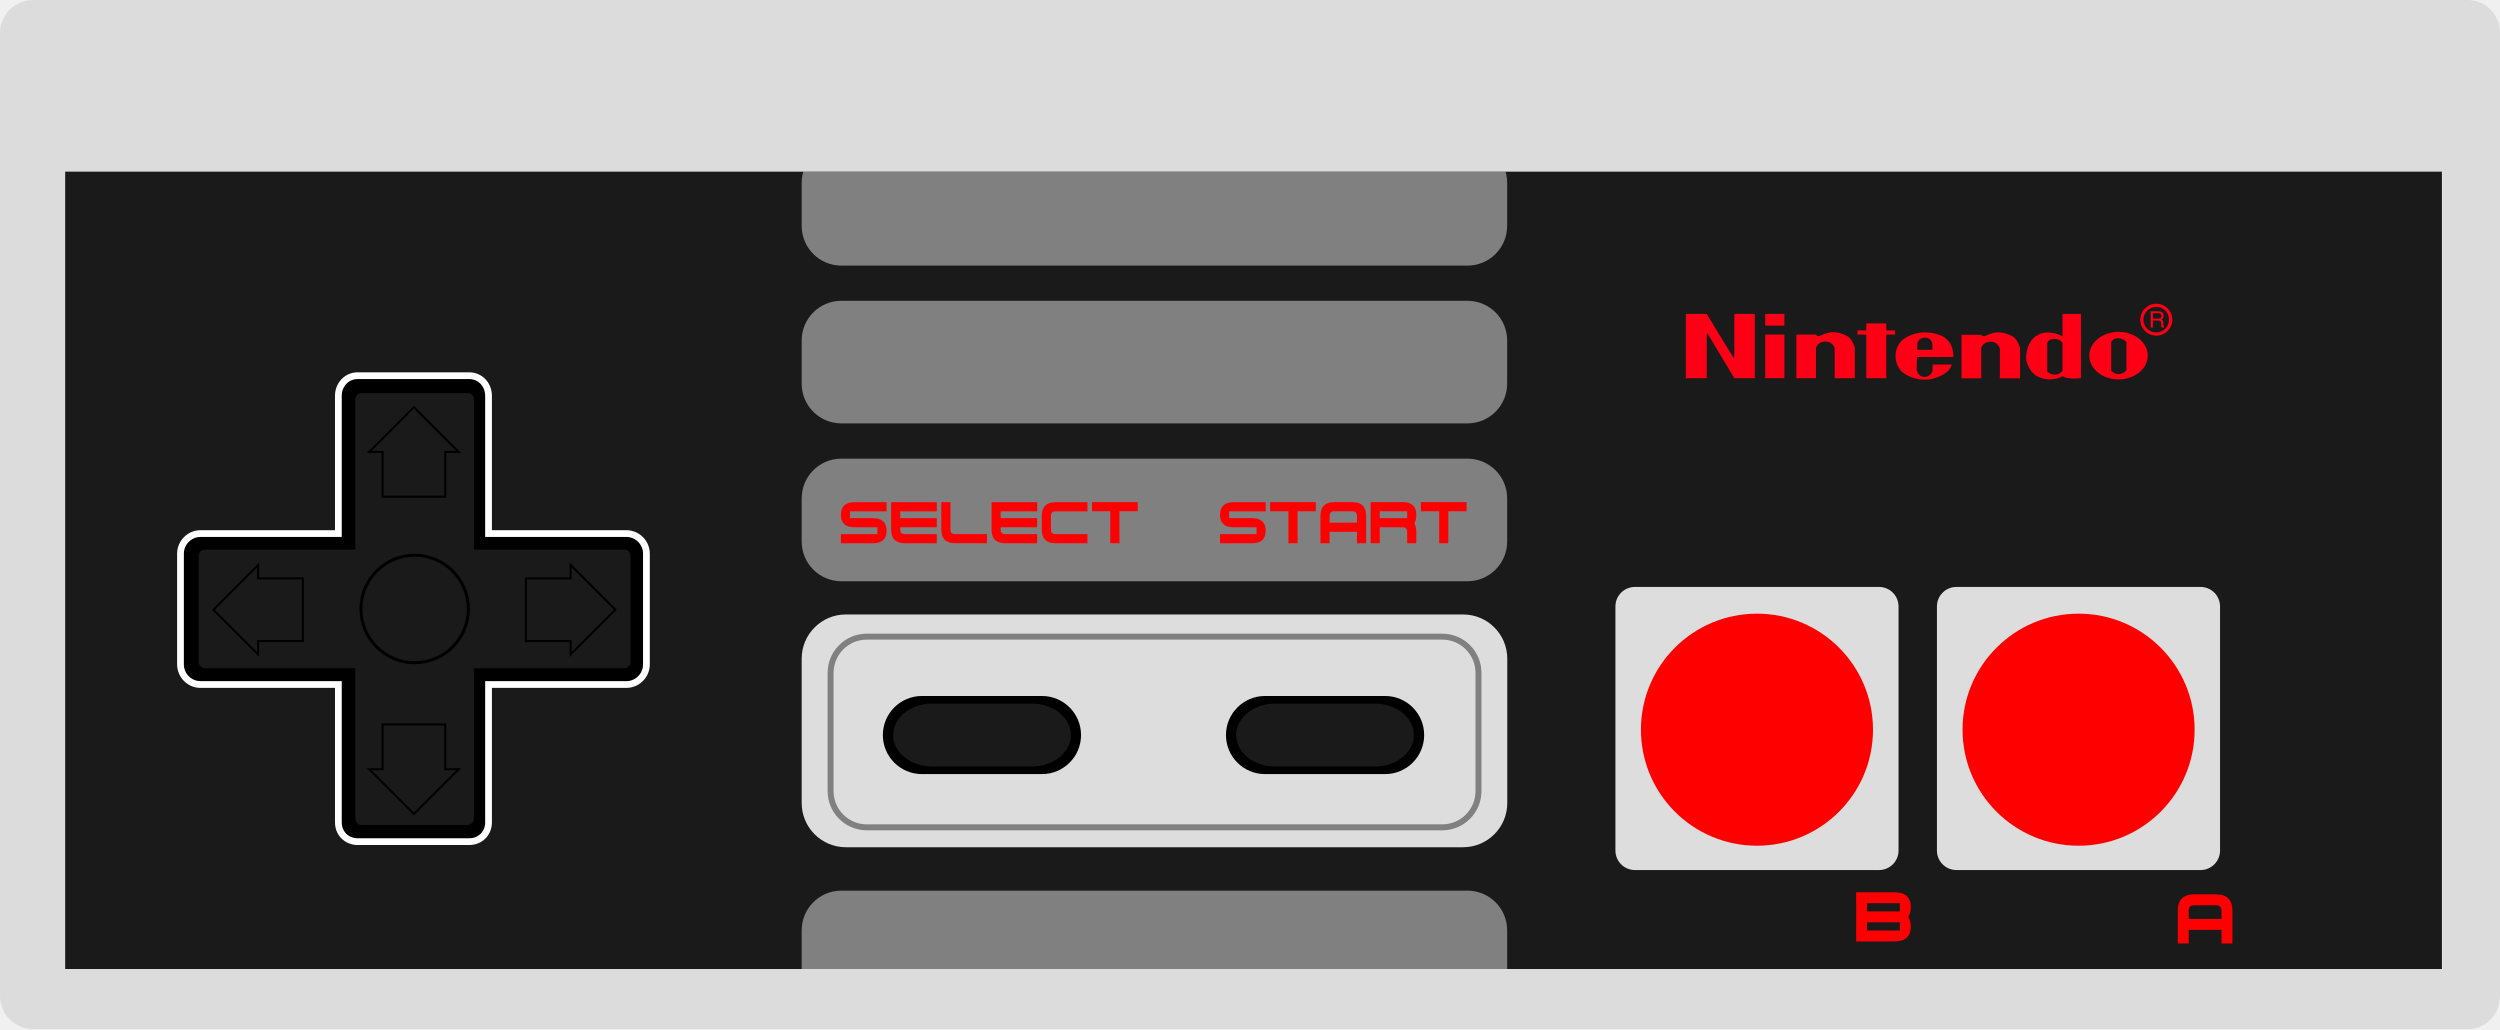
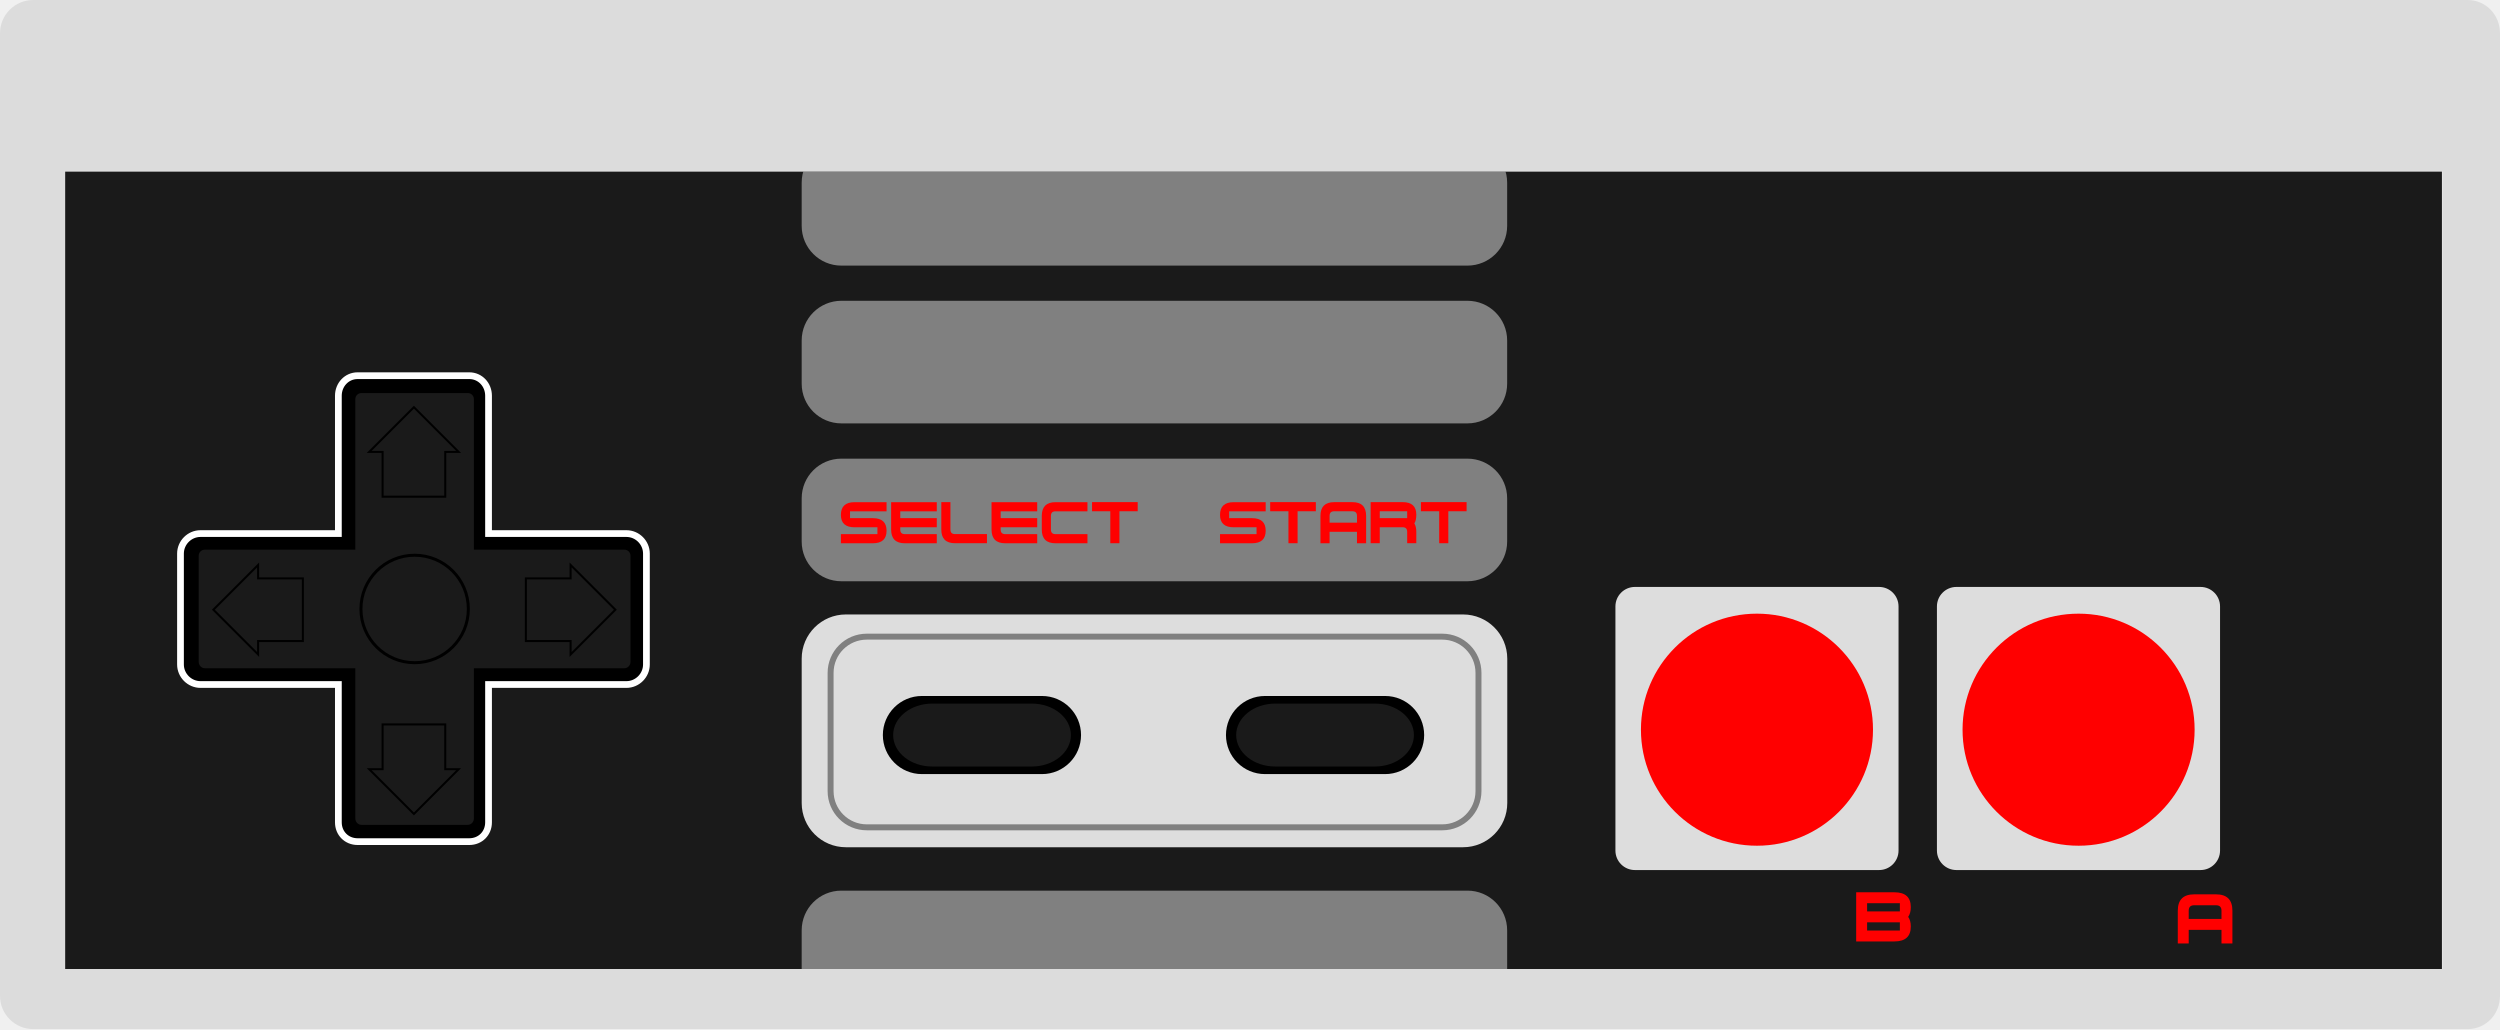
<svg xmlns="http://www.w3.org/2000/svg" version="1.1" id="svg2" x="0px" y="0px" width="612.002px" height="251.924px" viewBox="-0.004 270.034 612.002 251.924" enable-background="new -0.004 270.034 612.002 251.924" xml:space="preserve">
  <g>
    <g>
      <rect id="rect11983" x="15.947" y="311.988" fill="#1A1A1A" width="581.833" height="195.284" />
      <path id="rect12203" fill="#808080" d="M205.958,305.043h153.281c5.362,0,9.709,4.347,9.709,9.709v10.594      c0,5.362-4.347,9.709-9.709,9.709H205.958c-5.362,0-9.709-4.347-9.709-9.709v-10.594      C196.25,309.39,200.597,305.043,205.958,305.043z" />
      <path id="rect13178" fill="#808080" d="M205.958,488.063h153.281c5.362,0,9.709,4.347,9.709,9.709v10.594      c0,5.362-4.347,9.709-9.709,9.709H205.958c-5.362,0-9.709-4.347-9.709-9.709v-10.594      C196.25,492.409,200.597,488.063,205.958,488.063z" />
      <path id="rect11976" fill="#DCDCDC" d="M8.147,270.034c-4.508,0-8.152,3.644-8.152,8.152v235.621      c0,4.508,3.645,8.152,8.152,8.151h595.897c4.508,0,7.953-3.644,7.953-8.151V278.186c0-4.508-3.445-8.152-7.953-8.152H8.147      L8.147,270.034z M15.902,311.988h581.986v195.25H15.902V311.988L15.902,311.988z" />
      <path id="rect2235" stroke="#FFFFFF" stroke-width="1.652" stroke-linecap="round" d="M87.542,362.004      c-2.686,0-4.713,2.216-4.713,4.902v33.747H49.082c-2.686,0-4.902,2.217-4.902,4.902v27.148c0,2.686,2.216,4.901,4.902,4.901      h33.747v33.747c0,2.686,2.028,4.714,4.713,4.714h27.337c2.686,0,4.713-2.027,4.713-4.714v-33.747h33.747      c2.686,0,4.902-2.216,4.902-4.901v-27.148c0-2.686-2.216-4.902-4.902-4.902h-33.747v-33.747c0-2.686-2.028-4.902-4.713-4.902      H87.542z" />
      <path id="rect3757" fill="#1A1A1A" d="M88.484,366.254c-0.85,0-1.506,0.657-1.506,1.506v36.832H50.146      c-0.849,0-1.506,0.656-1.506,1.506v25.948c0,0.85,0.657,1.574,1.506,1.574h36.832v36.765c0,0.849,0.657,1.574,1.506,1.574H114.5      c0.85,0,1.506-0.726,1.506-1.574V433.62h36.832c0.85,0,1.506-0.725,1.506-1.574v-25.948c0-0.85-0.657-1.506-1.506-1.506h-36.832      V367.76c0-0.85-0.656-1.506-1.506-1.506H88.484z" />
      <path id="rect11986" fill="#808080" d="M205.958,343.667h153.281c5.362,0,9.709,4.347,9.709,9.708v10.594      c0,5.362-4.347,9.709-9.709,9.709H205.958c-5.362,0-9.709-4.347-9.709-9.709v-10.594      C196.25,348.014,200.597,343.667,205.958,343.667z" />
      <g id="g12011" transform="matrix(2.904224,0,0,2.904224,-597.2949,-994.3733)">
        <path id="rect11997" fill="#DDDDDD" d="M343.472,484.842h20.578c0.908,0,1.643,0.736,1.643,1.643v20.578       c0,0.907-0.735,1.643-1.643,1.643h-20.578c-0.908,0-1.643-0.736-1.643-1.643v-20.578       C341.829,485.577,342.565,484.842,343.472,484.842z" />
        <path id="path12001" fill="#FF0000" d="M363.54,496.875c0,5.402-4.379,9.78-9.78,9.78s-9.78-4.379-9.78-9.78       s4.379-9.78,9.78-9.78S363.54,491.473,363.54,496.875z" />
      </g>
      <g id="g12007" transform="matrix(2.904224,0,0,2.904224,-597.2949,-994.3733)">
        <path id="rect12003" fill="#DDDDDD" d="M370.572,484.842h20.578c0.907,0,1.643,0.736,1.643,1.643v20.578       c0,0.907-0.736,1.643-1.643,1.643h-20.578c-0.908,0-1.643-0.736-1.643-1.643v-20.578       C368.929,485.577,369.665,484.842,370.572,484.842z" />
        <path id="path12005" fill="#FF0000" d="M390.65,496.875c0,5.402-4.379,9.78-9.78,9.78c-5.402,0-9.781-4.379-9.781-9.78       s4.379-9.78,9.781-9.78C386.271,487.094,390.65,491.473,390.65,496.875z" />
      </g>
      <path id="rect12205" fill="#808080" d="M205.958,382.312h153.281c5.362,0,9.709,4.347,9.709,9.709v10.594      c0,5.362-4.347,9.709-9.709,9.709H205.958c-5.362,0-9.709-4.347-9.709-9.709v-10.594      C196.249,386.659,200.597,382.312,205.958,382.312z" />
      <path id="rect12199" fill="#DDDDDD" d="M207.071,420.454h151.087c5.976,0,10.82,4.845,10.82,10.821v35.343      c0,5.977-4.845,10.821-10.82,10.821H207.071c-5.977,0-10.821-4.845-10.821-10.821v-35.343      C196.249,425.299,201.094,420.454,207.071,420.454z" />
      <path id="rect12207" fill="none" stroke="#808080" stroke-width="1.458" stroke-linecap="round" d="M212.19,425.887h140.876      c4.896,0,8.864,3.969,8.864,8.864v28.951c0,4.896-3.969,8.863-8.864,8.863H212.19c-4.896,0-8.864-3.968-8.864-8.863v-28.951      C203.326,429.856,207.294,425.887,212.19,425.887z" />
      <path id="rect4247" d="M225.68,440.412h29.395c5.28,0,9.56,4.28,9.56,9.561l0,0c0,5.279-4.28,9.56-9.56,9.56H225.68      c-5.28,0-9.56-4.28-9.56-9.56l0,0C216.12,444.692,220.4,440.412,225.68,440.412z" />
      <path id="rect5332" d="M309.676,440.412h29.395c5.28,0,9.561,4.28,9.561,9.561l0,0c0,5.279-4.28,9.56-9.561,9.56h-29.395      c-5.28,0-9.561-4.28-9.561-9.56l0,0C300.115,444.692,304.395,440.412,309.676,440.412z" />
-       <g>
-         <path id="path6991" fill="#FE0016" d="M429.575,346.888v15.725h-5.008l-6.401-10.653c-0.354-0.699-0.354-0.014-0.354-0.014       v10.667h-5.125v-15.725h5.125c0,0,6.106,10.071,6.44,10.544c0.314,0.474,0.314,0,0.314,0v-10.544H429.575" />
-         <path id="path6995" fill="#FE0016" d="M432.127,349.752h4.692v-2.865h-4.692V349.752z" />
-         <path id="path6999" fill="#FE0016" d="M461.759,349.205v1.705h2.101l0.079,1.037h-2.18v10.667h-4.89v-10.667h-2.199l0.06-1.037       h2.14v-1.705H461.759" />
-         <path id="path7003" fill="#FE0016" d="M452.47,352.47c1.178,0.938,1.59,2.751,1.59,2.751v7.391h-4.929v-7.267       c0,0-0.373-1.716-2.297-1.705c-1.904,0.012-2.277,1.581-2.277,1.581v7.391h-4.812v-10.666h4.812       c0.49,0.915,1.649-0.183,2.65-0.354C449.033,351.008,451.017,351.593,452.47,352.47" />
-         <path id="path7007" fill="#FE0016" d="M432.127,362.612h4.692v-10.667h-4.692V362.612z" />
-         <path id="path7011" fill="#FE0016" d="M473.089,360.845c0,0-0.433,1.463-1.983,1.463c-1.552,0-1.905-1.646-1.905-1.646       l0.06-3.232h8.935c-0.021-2.985-1.276-4.143-2.298-4.876c-3.004-1.646-7.266-1.62-10.191,0.719       c-1.021,0.878-1.747,2.488-1.669,4.023c0,1.39,0.569,2.778,1.532,3.731c1.904,1.608,4.752,2.338,7.54,1.755       c1.826-0.585,4.163-1.463,4.673-3.511h-4.673L473.089,360.845L473.089,360.845z M469.357,354.088c0,0,0.314-1.412,1.904-1.412       c1.571,0,1.768,1.549,1.768,1.549l0.039,1.438h-3.711V354.088" />
-         <path id="path7015" fill="#FE0016" d="M504.899,346.886v5.471c-1.61-0.878-4.301-1.424-5.989-0.326       c-2.121,1.023-2.848,3.438-2.926,5.559c0.078,1.608,1.021,3.436,2.415,4.389c1.748,1.068,4.084,1.221,6.048,0.404       c0.177-0.079,0.373-0.163,0.53-0.259c0.157,0.122,0.354,0.218,0.569,0.295c1.395,0.483,3.868,0.194,3.868,0.194v-15.727H504.899       L504.899,346.886z M504.899,360.708c0,0-0.491,1.039-1.886,1.051c-1.1-0.012-1.846-0.792-1.846-0.792v-7.01       c0,0,0.314-0.988,1.729-0.974c1.414,0.01,2.003,0.974,2.003,0.974V360.708" />
-         <path id="path7019" fill="#FE0016" d="M492.92,352.512c1.159,0.938,1.591,2.751,1.591,2.751v7.391h-4.948v-7.268       c0,0-0.373-1.716-2.278-1.704c-1.924,0.014-2.277,1.581-2.277,1.581v7.391h-4.831v-10.667h4.831       c0.471,0.915,1.63-0.183,2.631-0.352C489.464,351.049,491.447,351.636,492.92,352.512" />
-         <path id="path7023" fill="#FE0016" d="M518.625,351.276c-3.967,0-7.167,2.606-7.167,5.82c0,3.212,3.2,5.818,7.167,5.818       c3.946-0.002,7.147-2.606,7.147-5.818C525.772,353.882,522.572,351.276,518.625,351.276z M520.549,360.56       c0,0-0.49,1.039-1.904,1.05c-1.08-0.012-1.826-0.791-1.826-0.791v-7.01c0,0,0.295-0.988,1.708-0.974       c1.414,0.012,2.022,0.974,2.022,0.974V360.56" />
-         <path id="path7027" fill="#FE0016" d="M527.859,352.205c1.039,0,2.021-0.411,2.765-1.148c0.741-0.74,1.159-1.721,1.159-2.764       c0-1.043-0.418-2.024-1.159-2.764c-0.744-0.737-1.726-1.148-2.765-1.148c-2.17,0-3.924,1.754-3.924,3.912       c0,1.043,0.417,2.024,1.159,2.764C525.838,351.795,526.818,352.205,527.859,352.205L527.859,352.205z M524.708,348.293       c0-0.838,0.328-1.625,0.922-2.217c0.595-0.591,1.397-0.918,2.229-0.918s1.635,0.327,2.229,0.918       c0.564,0.592,0.892,1.379,0.892,2.217c0,1.73-1.397,3.136-3.121,3.136c-0.832,0-1.635-0.327-2.229-0.918       C525.036,349.919,524.708,349.131,524.708,348.293" />
-         <path id="path7029" fill="#FE0016" d="M527.025,346.697h1.338c0.178,0,0.327,0.027,0.444,0.077       c0.18,0.104,0.299,0.297,0.299,0.579c0,0.262-0.089,0.447-0.237,0.547c-0.149,0.098-0.328,0.152-0.596,0.152h-1.248V346.697       L527.025,346.697z M527.025,350.204v-1.703h1.248c0.208,0,0.388,0.021,0.476,0.071c0.18,0.089,0.269,0.265,0.297,0.523       l0.03,0.66c0,0.158,0,0.262,0.03,0.315c0,0.054,0,0.098,0.03,0.134h0.653v-0.092c-0.089-0.036-0.118-0.115-0.149-0.24       c-0.03-0.075-0.059-0.188-0.059-0.339l-0.03-0.532c0-0.229-0.029-0.397-0.118-0.499c-0.06-0.104-0.179-0.188-0.357-0.25       c0.179-0.092,0.327-0.214,0.417-0.362c0.117-0.155,0.147-0.351,0.147-0.585c0-0.458-0.178-0.77-0.564-0.939       c-0.178-0.089-0.445-0.131-0.742-0.131h-1.843v3.971H527.025" />
-       </g>
      <g id="text2887">
        <path id="path2921" fill="#FF0000" d="M205.847,403.028h7.825c2.236,0,3.354-1.025,3.354-3.075c0-2.049-1.118-3.074-3.354-3.074       h-5.589v-1.676h8.943v-2.236h-7.825c-2.236,0-3.354,1.039-3.354,3.118c0,2.02,1.118,3.03,3.354,3.03h5.589v1.677h-8.943V403.028       z" />
        <path id="path2923" fill="#FF0000" d="M229.324,403.028h-7.825c-2.235,0-3.354-1.118-3.354-3.354v-6.707h11.179v2.235h-8.943       v1.676h8.943v2.235h-8.943v0.56c0,0.745,0.373,1.118,1.118,1.118h7.825V403.028z" />
        <path id="path2925" fill="#FF0000" d="M230.427,392.954v6.707c0,2.235,1.118,3.354,3.353,3.354h7.826v-2.235h-7.826       c-0.745,0-1.118-0.373-1.118-1.118v-6.707H230.427z" />
        <path id="path2927" fill="#FF0000" d="M253.903,403.028h-7.825c-2.236,0-3.353-1.118-3.353-3.354v-6.707h11.178v2.235h-8.943       v1.676h8.943v2.235h-8.943v0.56c0,0.745,0.373,1.118,1.118,1.118h7.825V403.028z" />
        <path id="path2929" fill="#FF0000" d="M266.204,403.028h-7.825c-2.236,0-3.354-1.118-3.354-3.354v-3.354       c0-2.235,1.118-3.353,3.354-3.353h7.825v2.235h-7.825c-0.746,0-1.118,0.373-1.118,1.118v3.354c0,0.745,0.373,1.118,1.118,1.118       h7.825V403.028z" />
        <path id="path2931" fill="#FF0000" d="M267.328,392.954h11.179v2.236h-4.472v7.825h-2.235v-7.825h-4.472V392.954z" />
      </g>
      <g id="text2891">
        <path id="path2934" fill="#FF0000" d="M298.659,403.028h7.825c2.236,0,3.352-1.025,3.352-3.075c0-2.049-1.116-3.074-3.352-3.074       h-5.59v-1.676h8.942v-2.236h-7.824c-2.236,0-3.354,1.039-3.354,3.119c0,2.02,1.118,3.029,3.354,3.029h5.589v1.677h-8.943       V403.028z" />
        <path id="path2936" fill="#FF0000" d="M310.937,392.954h11.18v2.236h-4.472v7.825h-2.236v-7.825h-4.472V392.954z" />
        <path id="path2938" fill="#FF0000" d="M332.187,397.991v-1.677c0-0.746-0.373-1.119-1.118-1.119h-4.471       c-0.746,0-1.118,0.373-1.118,1.119v1.677H332.187z M325.48,400.226v2.795h-2.235v-6.707c0-2.236,1.118-3.354,3.354-3.354h4.471       c2.236,0,3.354,1.118,3.354,3.354v6.707h-2.236v-2.795H325.48z" />
        <path id="path2940" fill="#FF0000" d="M337.765,396.867h6.708v-1.677h-6.708V396.867z M337.765,399.102v3.912h-2.234v-10.06       h7.824c2.236,0,3.354,1.021,3.354,3.063c0,0.969-0.16,1.681-0.48,2.135c0.32,0.529,0.48,1.219,0.48,2.068v2.794h-2.235v-2.794       c0-0.745-0.373-1.118-1.118-1.118H337.765z" />
        <path id="path2942" fill="#FF0000" d="M347.839,392.954h11.179v2.236h-4.472v7.825h-2.235v-7.825h-4.472V392.954z" />
      </g>
      <g id="text2895">
        <path id="path2945" fill="#FF0000" d="M457.062,493.145h8.023v-2.006h-8.023V493.145z M457.062,497.825h8.023v-2.006h-8.023       V497.825z M454.389,500.499v-12.034h9.36c2.674,0,4.011,1.212,4.011,3.637c0,0.99-0.214,1.783-0.642,2.381       c0.428,0.588,0.642,1.377,0.642,2.366c0,2.434-1.337,3.65-4.011,3.65H454.389z" />
      </g>
      <g id="text2903">
        <path id="path2948" fill="#FF0000" d="M543.818,494.985v-2.006c0-0.892-0.445-1.337-1.337-1.337h-5.349       c-0.892,0-1.337,0.445-1.337,1.337v2.006H543.818z M535.796,497.659v3.344h-2.675v-8.023c0-2.674,1.338-4.011,4.012-4.011h5.349       c2.674,0,4.011,1.337,4.011,4.011v8.023h-2.674v-3.344H535.796z" />
      </g>
      <path id="path2950" fill="none" stroke="#000000" stroke-width="0.5" d="M63.181,408.339l-5.477,5.478l-5.477,5.477l5.477,5.478      l5.477,5.477v-3.286h10.954v-15.336H63.181V408.339z" />
      <path id="path3727" fill="none" stroke="#000000" stroke-width="0.5" d="M139.683,408.339l5.477,5.478l5.477,5.477l-5.477,5.478      l-5.477,5.477v-3.286h-10.954v-15.336h10.954V408.339z" />
      <path id="path3729" fill="none" stroke="#000000" stroke-width="0.5" d="M112.276,380.669l-5.477-5.477l-5.477-5.477      l-5.477,5.477l-5.477,5.477h3.286v10.954h15.336v-10.954H112.276z" />
      <path id="path3731" fill="none" stroke="#000000" stroke-width="0.5" d="M112.276,458.333l-5.477,5.478l-5.477,5.477      l-5.477-5.477l-5.477-5.478h3.286v-10.954h15.336v10.954H112.276z" />
      <path id="path3763" fill="none" stroke="#000000" stroke-width="0.737" d="M114.646,419.111      c0.004,7.26-5.876,13.148-13.136,13.153s-13.148-5.877-13.153-13.136c0-0.006,0-0.012,0-0.018      c-0.005-7.26,5.876-13.148,13.136-13.153c7.259-0.005,13.148,5.876,13.153,13.136      C114.646,419.099,114.646,419.105,114.646,419.111z" />
      <path id="rect3789" fill="#1A1A1A" d="M228.2,442.274h24.391c5.28,0,9.56,3.448,9.56,7.702l0,0c0,4.254-4.28,7.702-9.56,7.702      H228.2c-5.28,0-9.56-3.448-9.56-7.702l0,0C218.64,445.722,222.92,442.274,228.2,442.274z" />
      <path id="rect3791" fill="#1A1A1A" d="M312.173,442.274h24.392c5.279,0,9.56,3.448,9.56,7.702l0,0c0,4.254-4.28,7.702-9.56,7.702      h-24.392c-5.279,0-9.56-3.448-9.56-7.702l0,0C302.613,445.722,306.893,442.274,312.173,442.274z" />
    </g>
  </g>
</svg>
